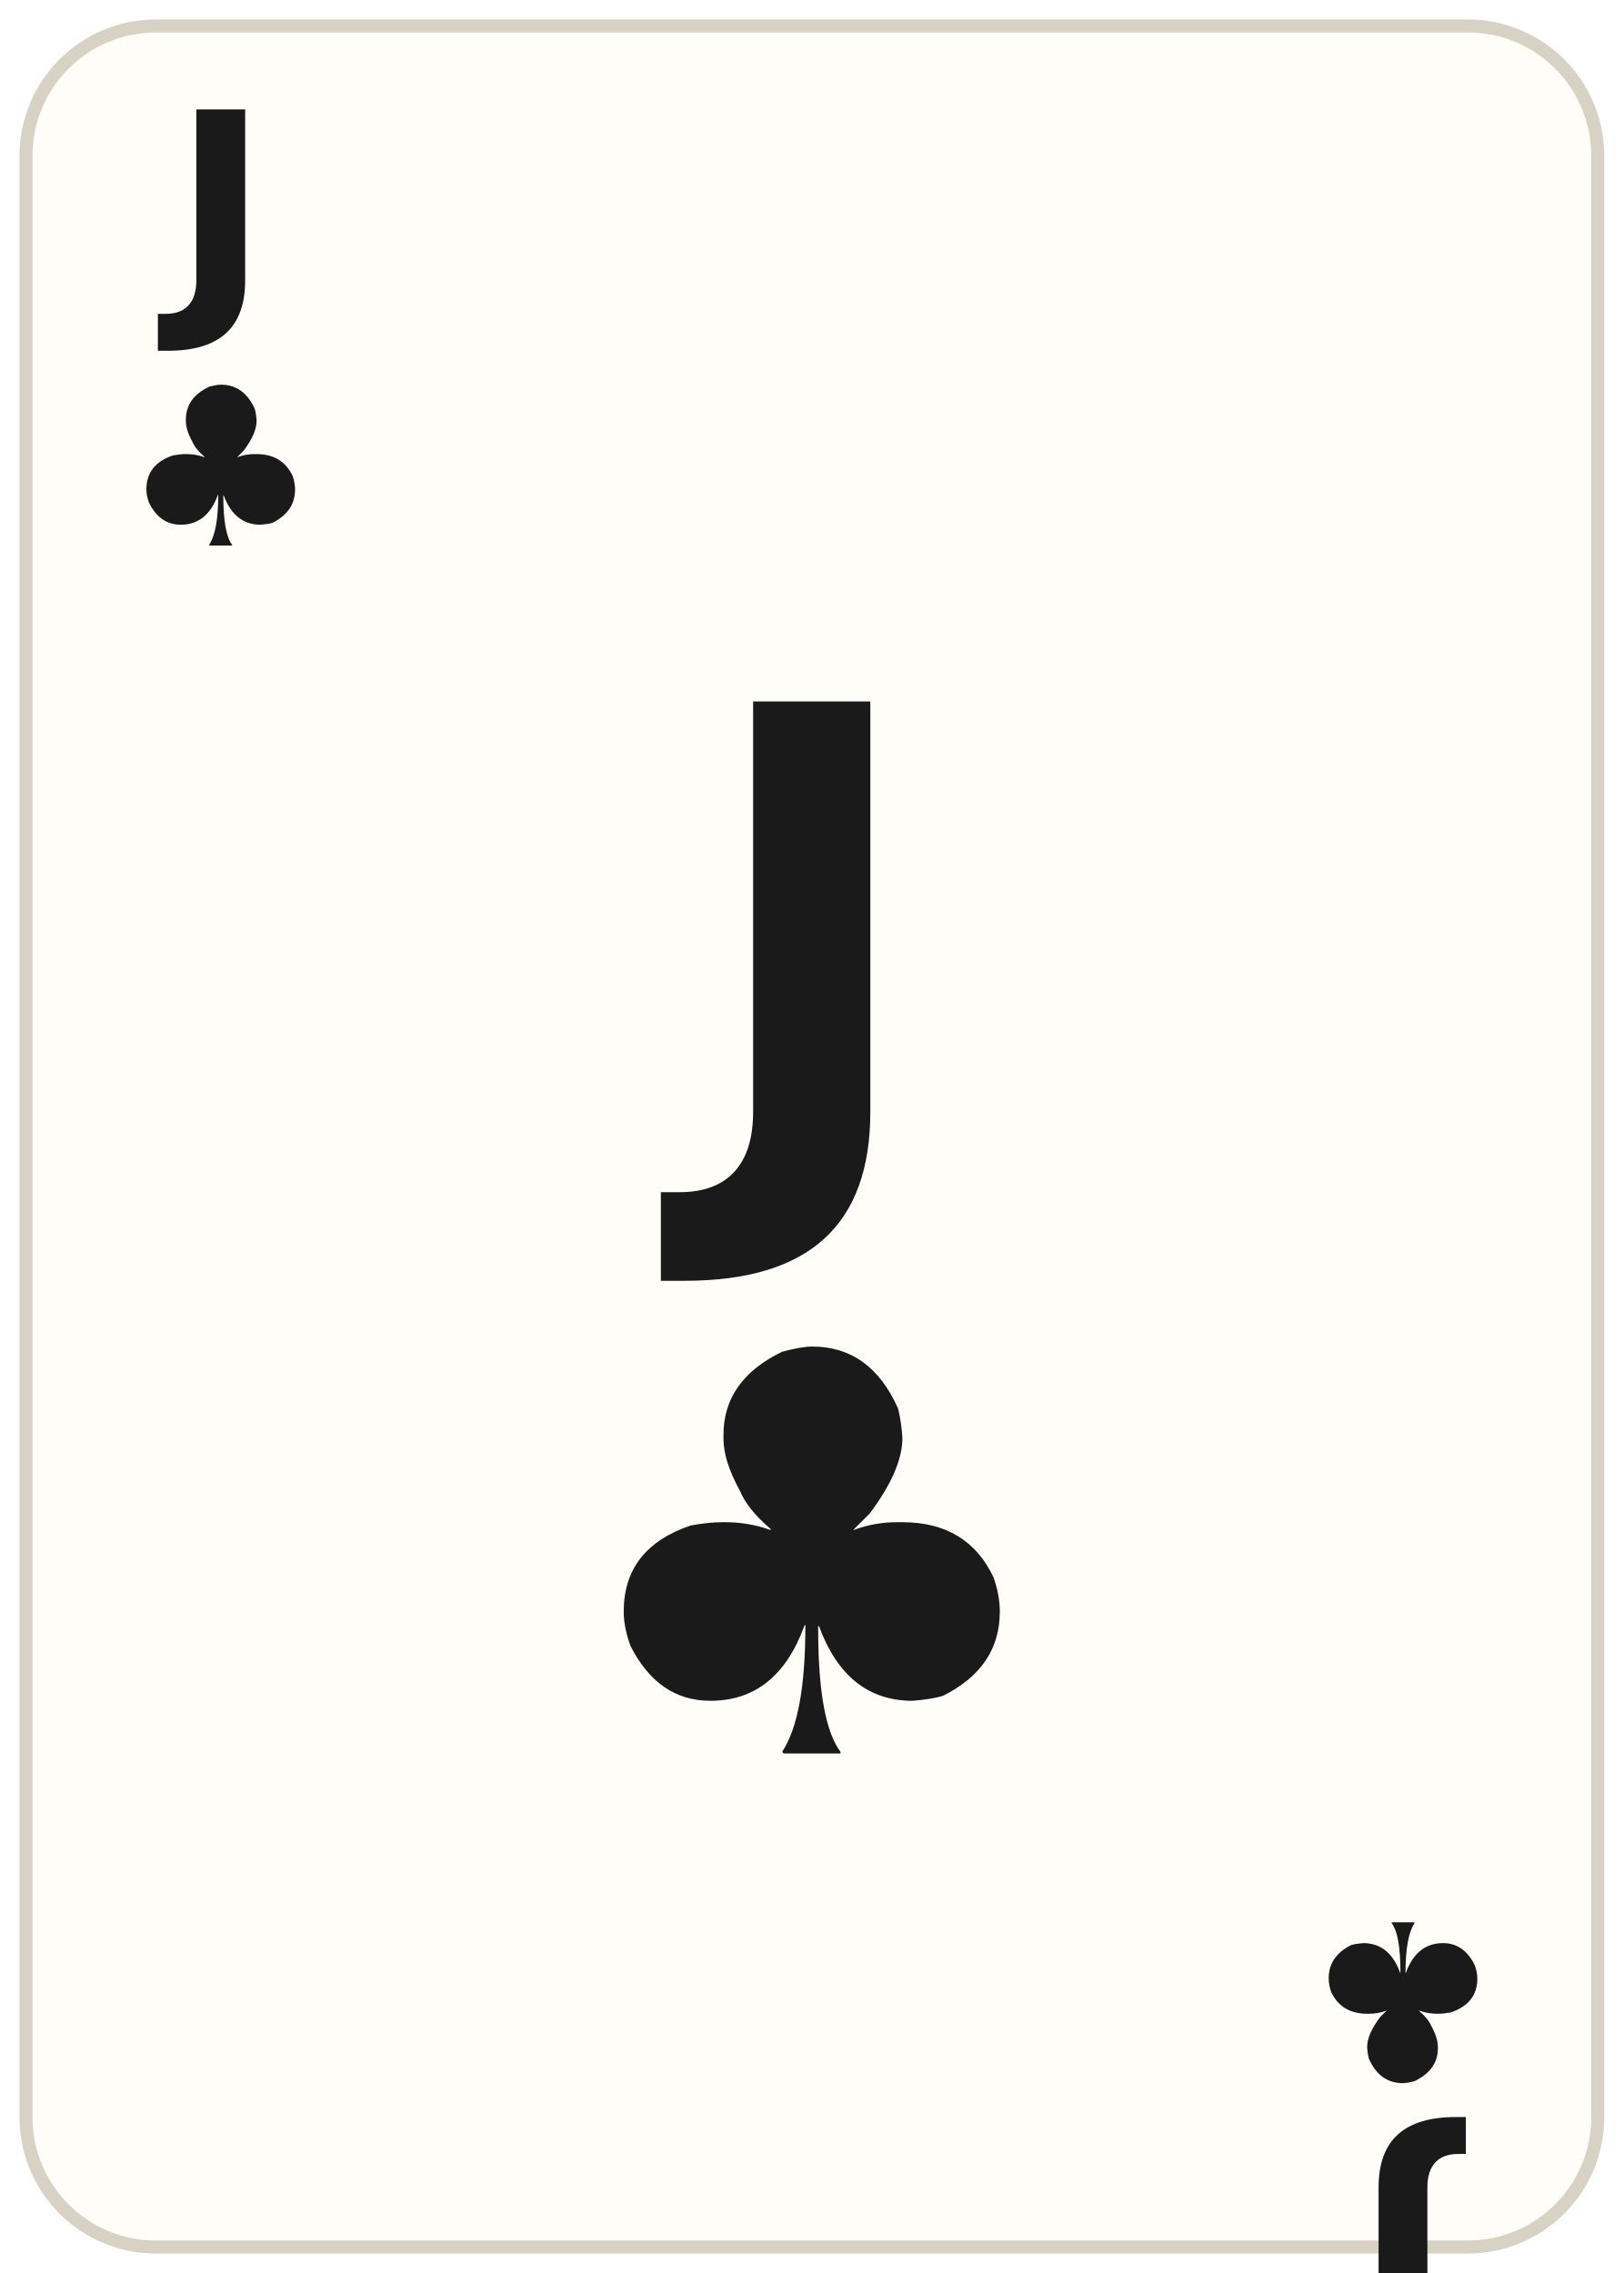
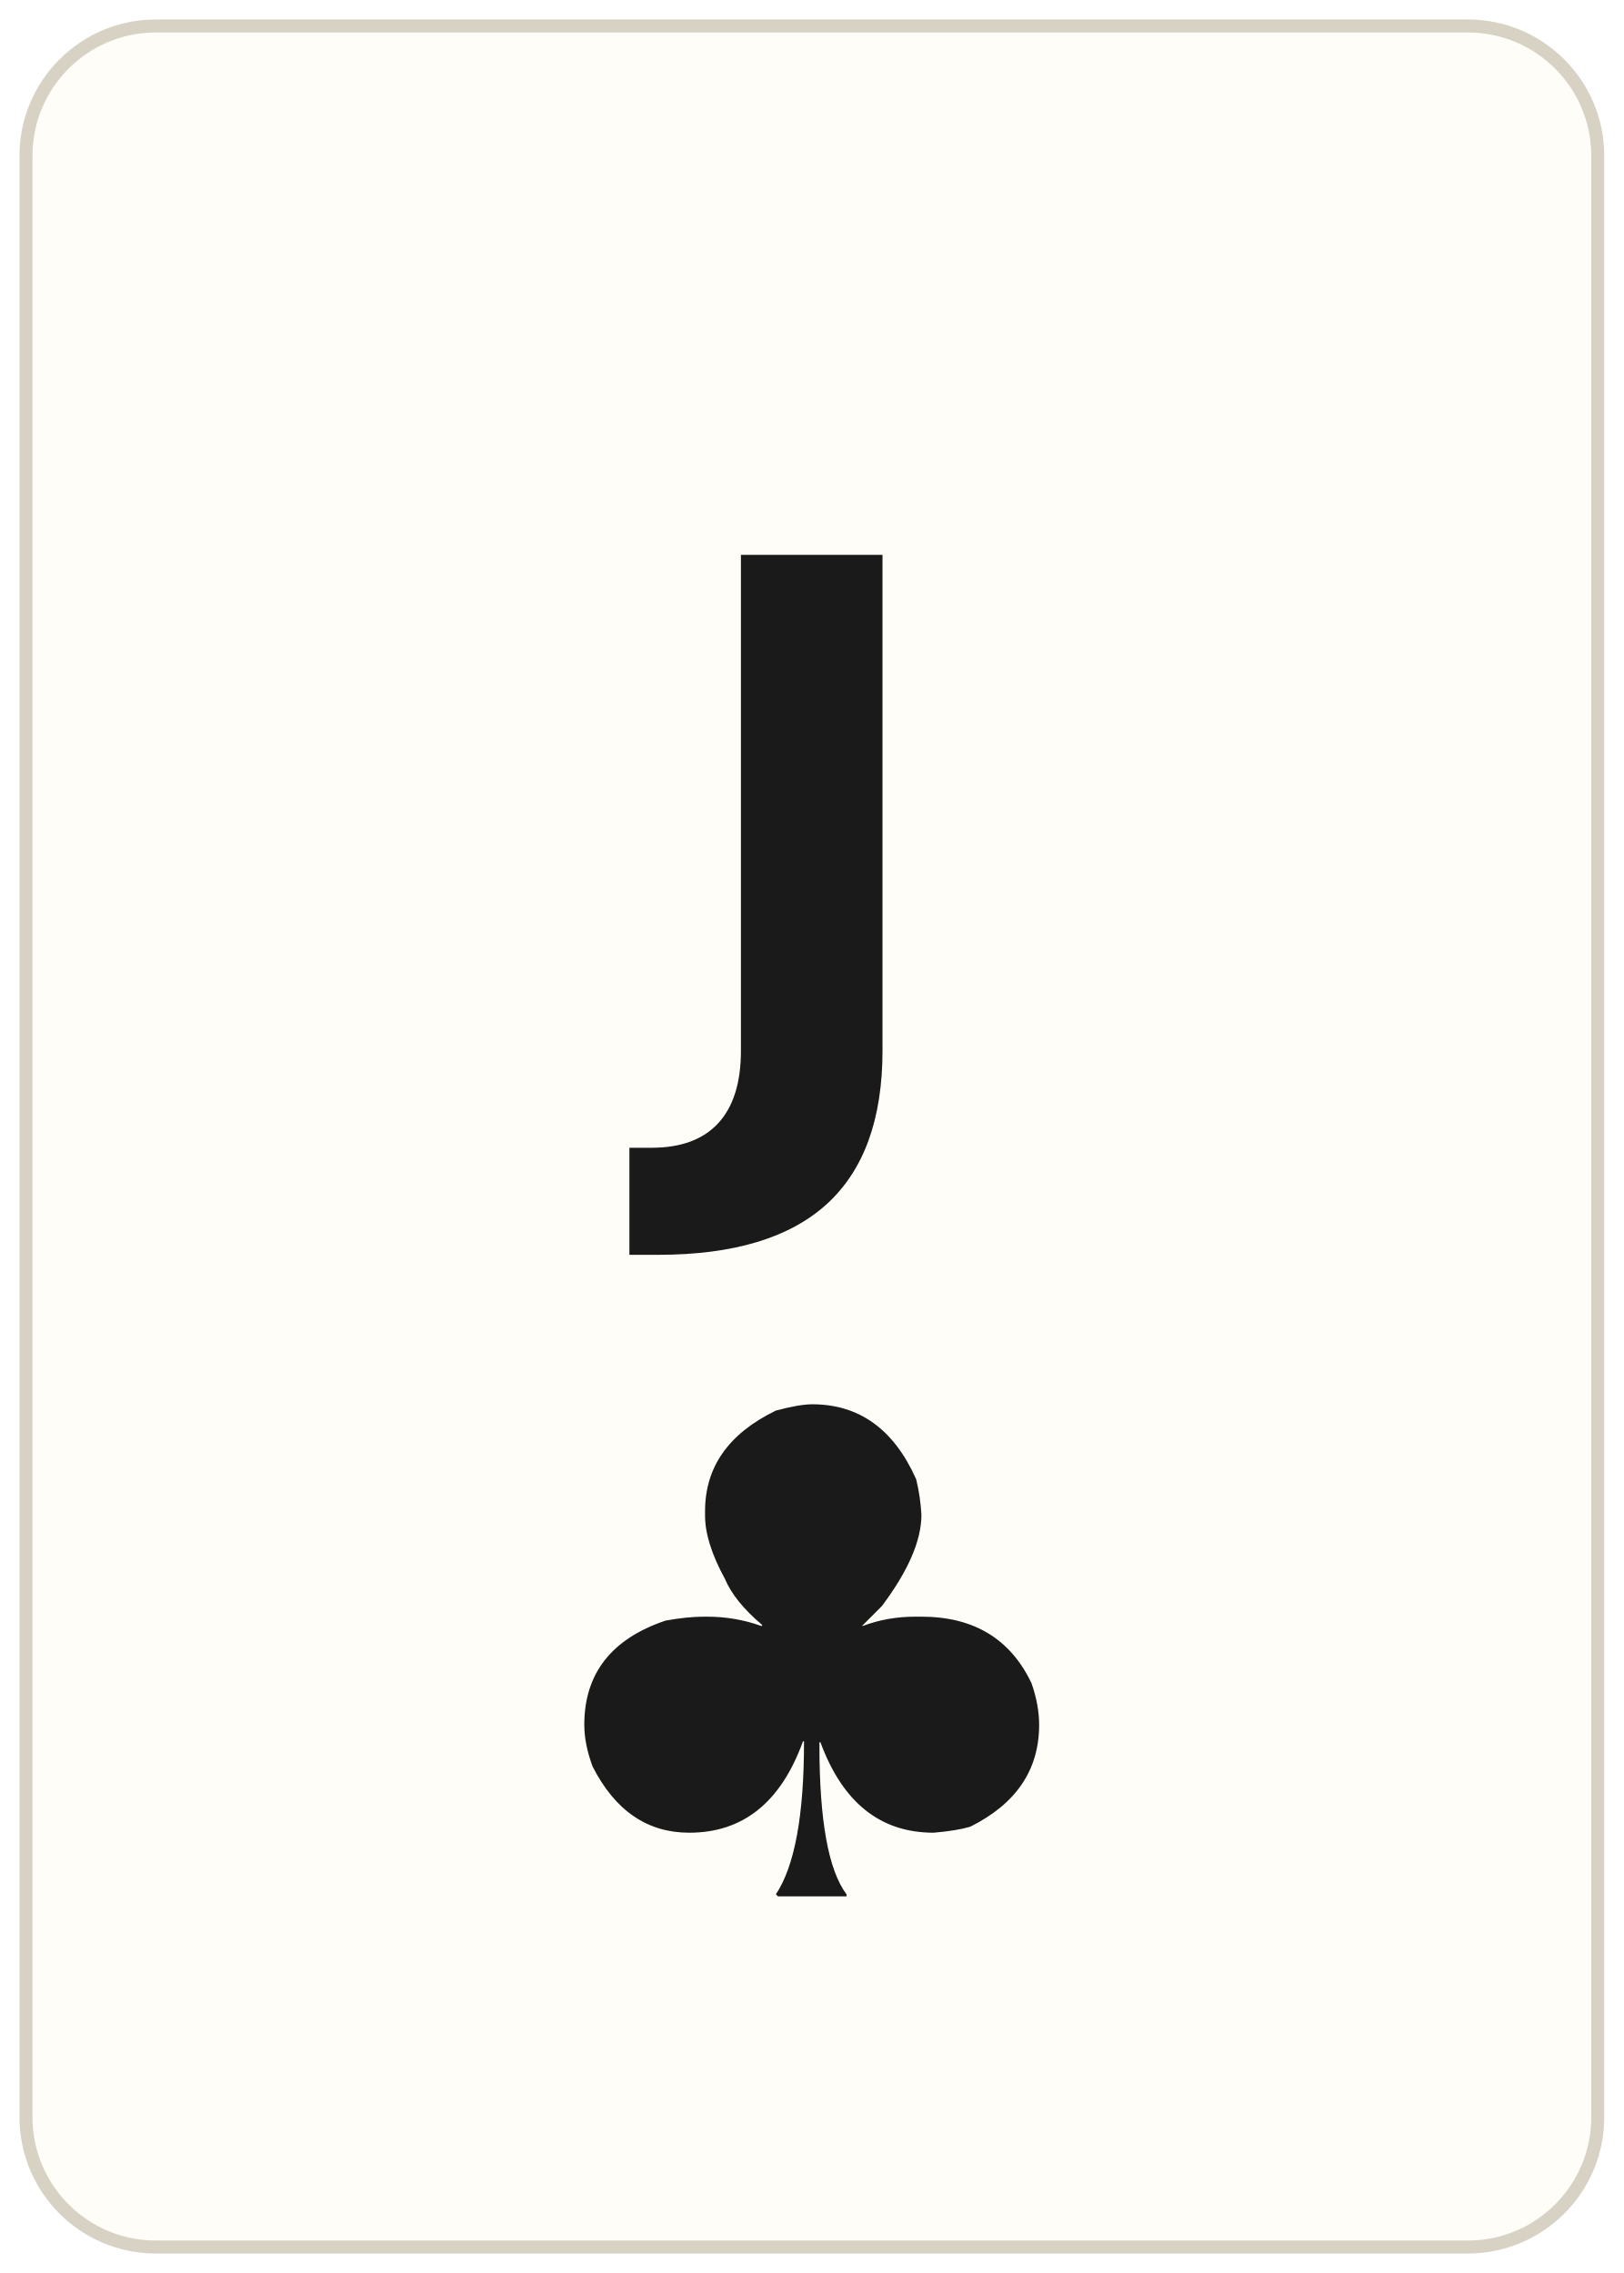
<svg xmlns="http://www.w3.org/2000/svg" viewBox="0 0 250 350" font-family="'DejaVu Sans','Arial Unicode MS','Segoe UI Symbol',sans-serif">
  <rect x="4" y="4" width="242" height="342" rx="20" ry="20" fill="#fffdf7" stroke="#d8d2c4" stroke-width="2" />
  <g fill="#1a1a1a" text-anchor="middle">
-     <text x="34" y="46" font-size="40" font-weight="700">J</text>
-     <text x="34" y="84" font-size="34">♣</text>
-     <g transform="rotate(180 216 312)">
-       <text x="216" y="290" font-size="40" font-weight="700">J</text>
-       <text x="216" y="328" font-size="34">♣</text>
-     </g>
-     <text x="125" y="178" font-size="96" font-weight="700">J</text>
-     <text x="125" y="270" font-size="86">♣</text>
+     <text x="125" y="170" font-size="116" font-weight="700">J</text>
+     <text x="125" y="292" font-size="104">♣</text>
  </g>
</svg>
